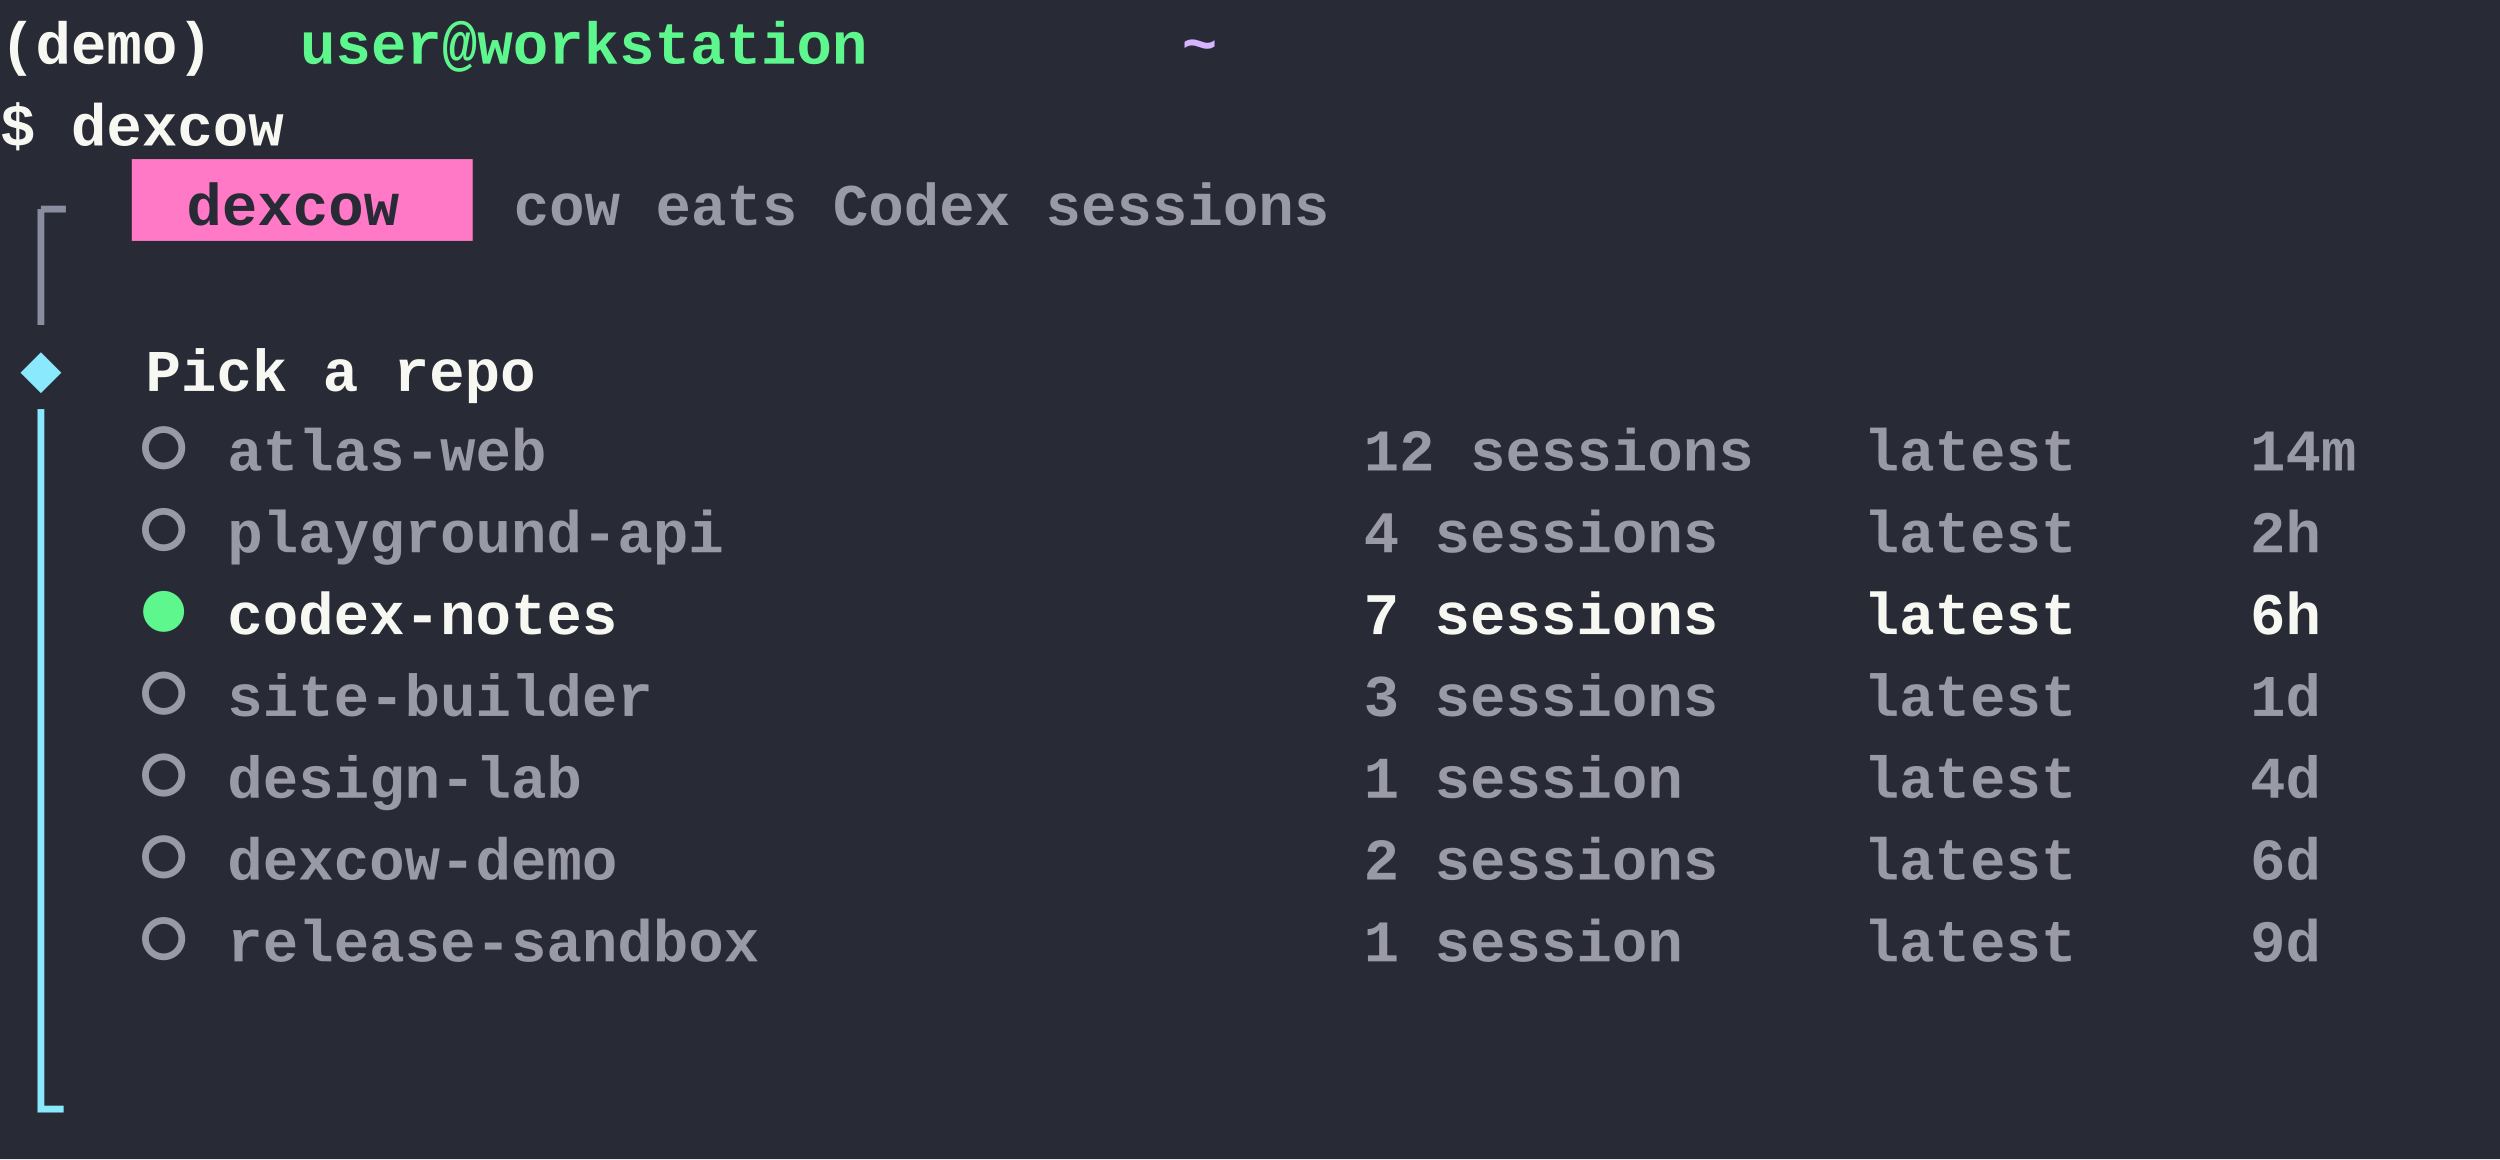
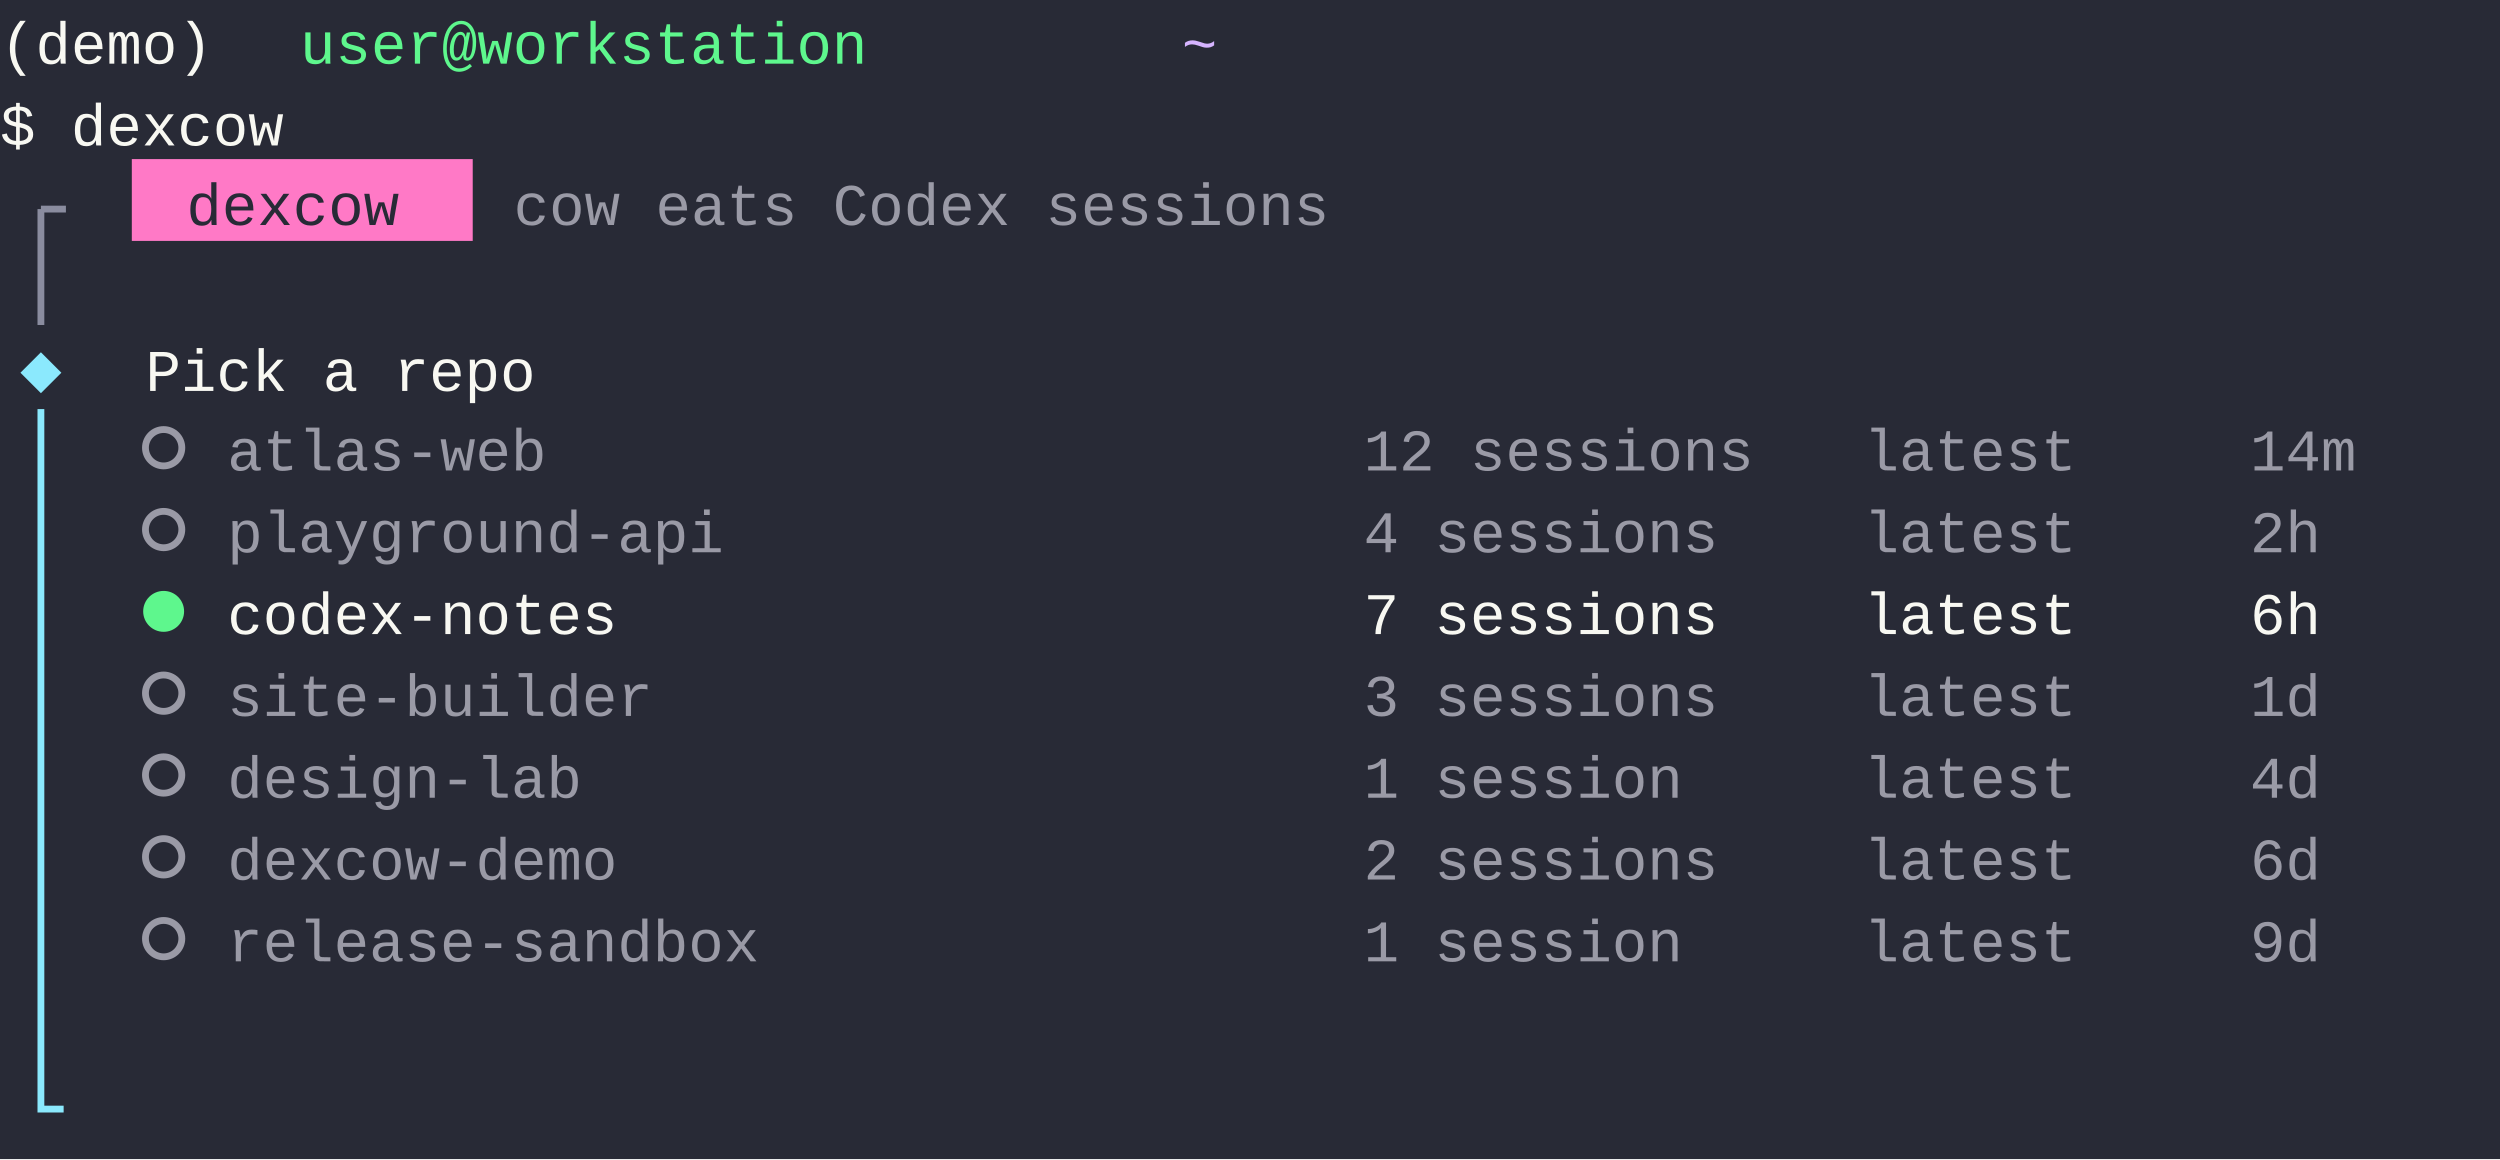
<svg xmlns="http://www.w3.org/2000/svg" width="1100" height="510" viewBox="0 0 1100 510" role="img" aria-labelledby="title desc">
  <rect width="1100" height="510" fill="#282a36" />
  <style>
-     .term { font-family: ui-monospace, SFMono-Regular, Menlo, Monaco, Consolas, "Liberation Mono", monospace; font-size: 26px; font-weight: 700; letter-spacing: 0; }
+     .term { font-family: "Fira Code", ui-monospace, SFMono-Regular, Menlo, Monaco, Consolas, "Liberation Mono", monospace; font-size: 26px; font-weight: 500; letter-spacing: 0; }
    .muted { fill: #9a9aa6; }
    .fg { fill: #f8f8f2; }
    .green { fill: #5ef78d; }
    .cyan { fill: #8be9fd; }
    .pink { fill: #ff79c6; }
    .accent { stroke: #8be9fd; stroke-width: 3; }
    .dim { stroke: #8a8c9f; stroke-width: 3; }
  </style>
  <text x="0" y="28" class="term fg">(demo)</text>
  <text x="132" y="28" class="term green">user@workstation</text>
  <text x="520" y="28" class="term" fill="#d6b4ff">~</text>
  <text x="0" y="64" class="term fg">$ dexcow</text>
  <rect x="58" y="70" width="150" height="36" fill="#ff79c6" />
  <text x="82" y="99" class="term" fill="#282a36">dexcow</text>
  <text x="226" y="99" class="term muted">cow eats Codex sessions</text>
  <path d="M18 92 H29 M18 92 V143" class="dim" fill="none" />
  <path d="M18 180 V488 H28" class="accent" fill="none" />
  <polygon points="18,155 27,164 18,173 9,164" fill="#8be9fd" />
  <text x="64" y="172" class="term fg">Pick a repo</text>
  <circle cx="72" cy="197" r="8" fill="none" stroke="#9a9aa6" stroke-width="3" />
  <text x="100" y="207" class="term muted">atlas-web</text>
  <text x="600" y="207" class="term muted">12 sessions</text>
  <text x="820" y="207" class="term muted">latest</text>
  <text x="990" y="207" class="term muted">14m</text>
  <circle cx="72" cy="233" r="8" fill="none" stroke="#9a9aa6" stroke-width="3" />
  <text x="100" y="243" class="term muted">playground-api</text>
  <text x="600" y="243" class="term muted">4 sessions</text>
  <text x="820" y="243" class="term muted">latest</text>
  <text x="990" y="243" class="term muted">2h</text>
  <circle cx="72" cy="269" r="9" fill="#5ef78d" />
  <text x="100" y="279" class="term fg">codex-notes</text>
  <text x="600" y="279" class="term fg">7 sessions</text>
  <text x="820" y="279" class="term fg">latest</text>
  <text x="990" y="279" class="term fg">6h</text>
  <circle cx="72" cy="305" r="8" fill="none" stroke="#9a9aa6" stroke-width="3" />
  <text x="100" y="315" class="term muted">site-builder</text>
  <text x="600" y="315" class="term muted">3 sessions</text>
  <text x="820" y="315" class="term muted">latest</text>
  <text x="990" y="315" class="term muted">1d</text>
  <circle cx="72" cy="341" r="8" fill="none" stroke="#9a9aa6" stroke-width="3" />
  <text x="100" y="351" class="term muted">design-lab</text>
  <text x="600" y="351" class="term muted">1 session</text>
  <text x="820" y="351" class="term muted">latest</text>
  <text x="990" y="351" class="term muted">4d</text>
  <circle cx="72" cy="377" r="8" fill="none" stroke="#9a9aa6" stroke-width="3" />
  <text x="100" y="387" class="term muted">dexcow-demo</text>
  <text x="600" y="387" class="term muted">2 sessions</text>
  <text x="820" y="387" class="term muted">latest</text>
  <text x="990" y="387" class="term muted">6d</text>
  <circle cx="72" cy="413" r="8" fill="none" stroke="#9a9aa6" stroke-width="3" />
  <text x="100" y="423" class="term muted">release-sandbox</text>
  <text x="600" y="423" class="term muted">1 session</text>
  <text x="820" y="423" class="term muted">latest</text>
  <text x="990" y="423" class="term muted">9d</text>
</svg>
